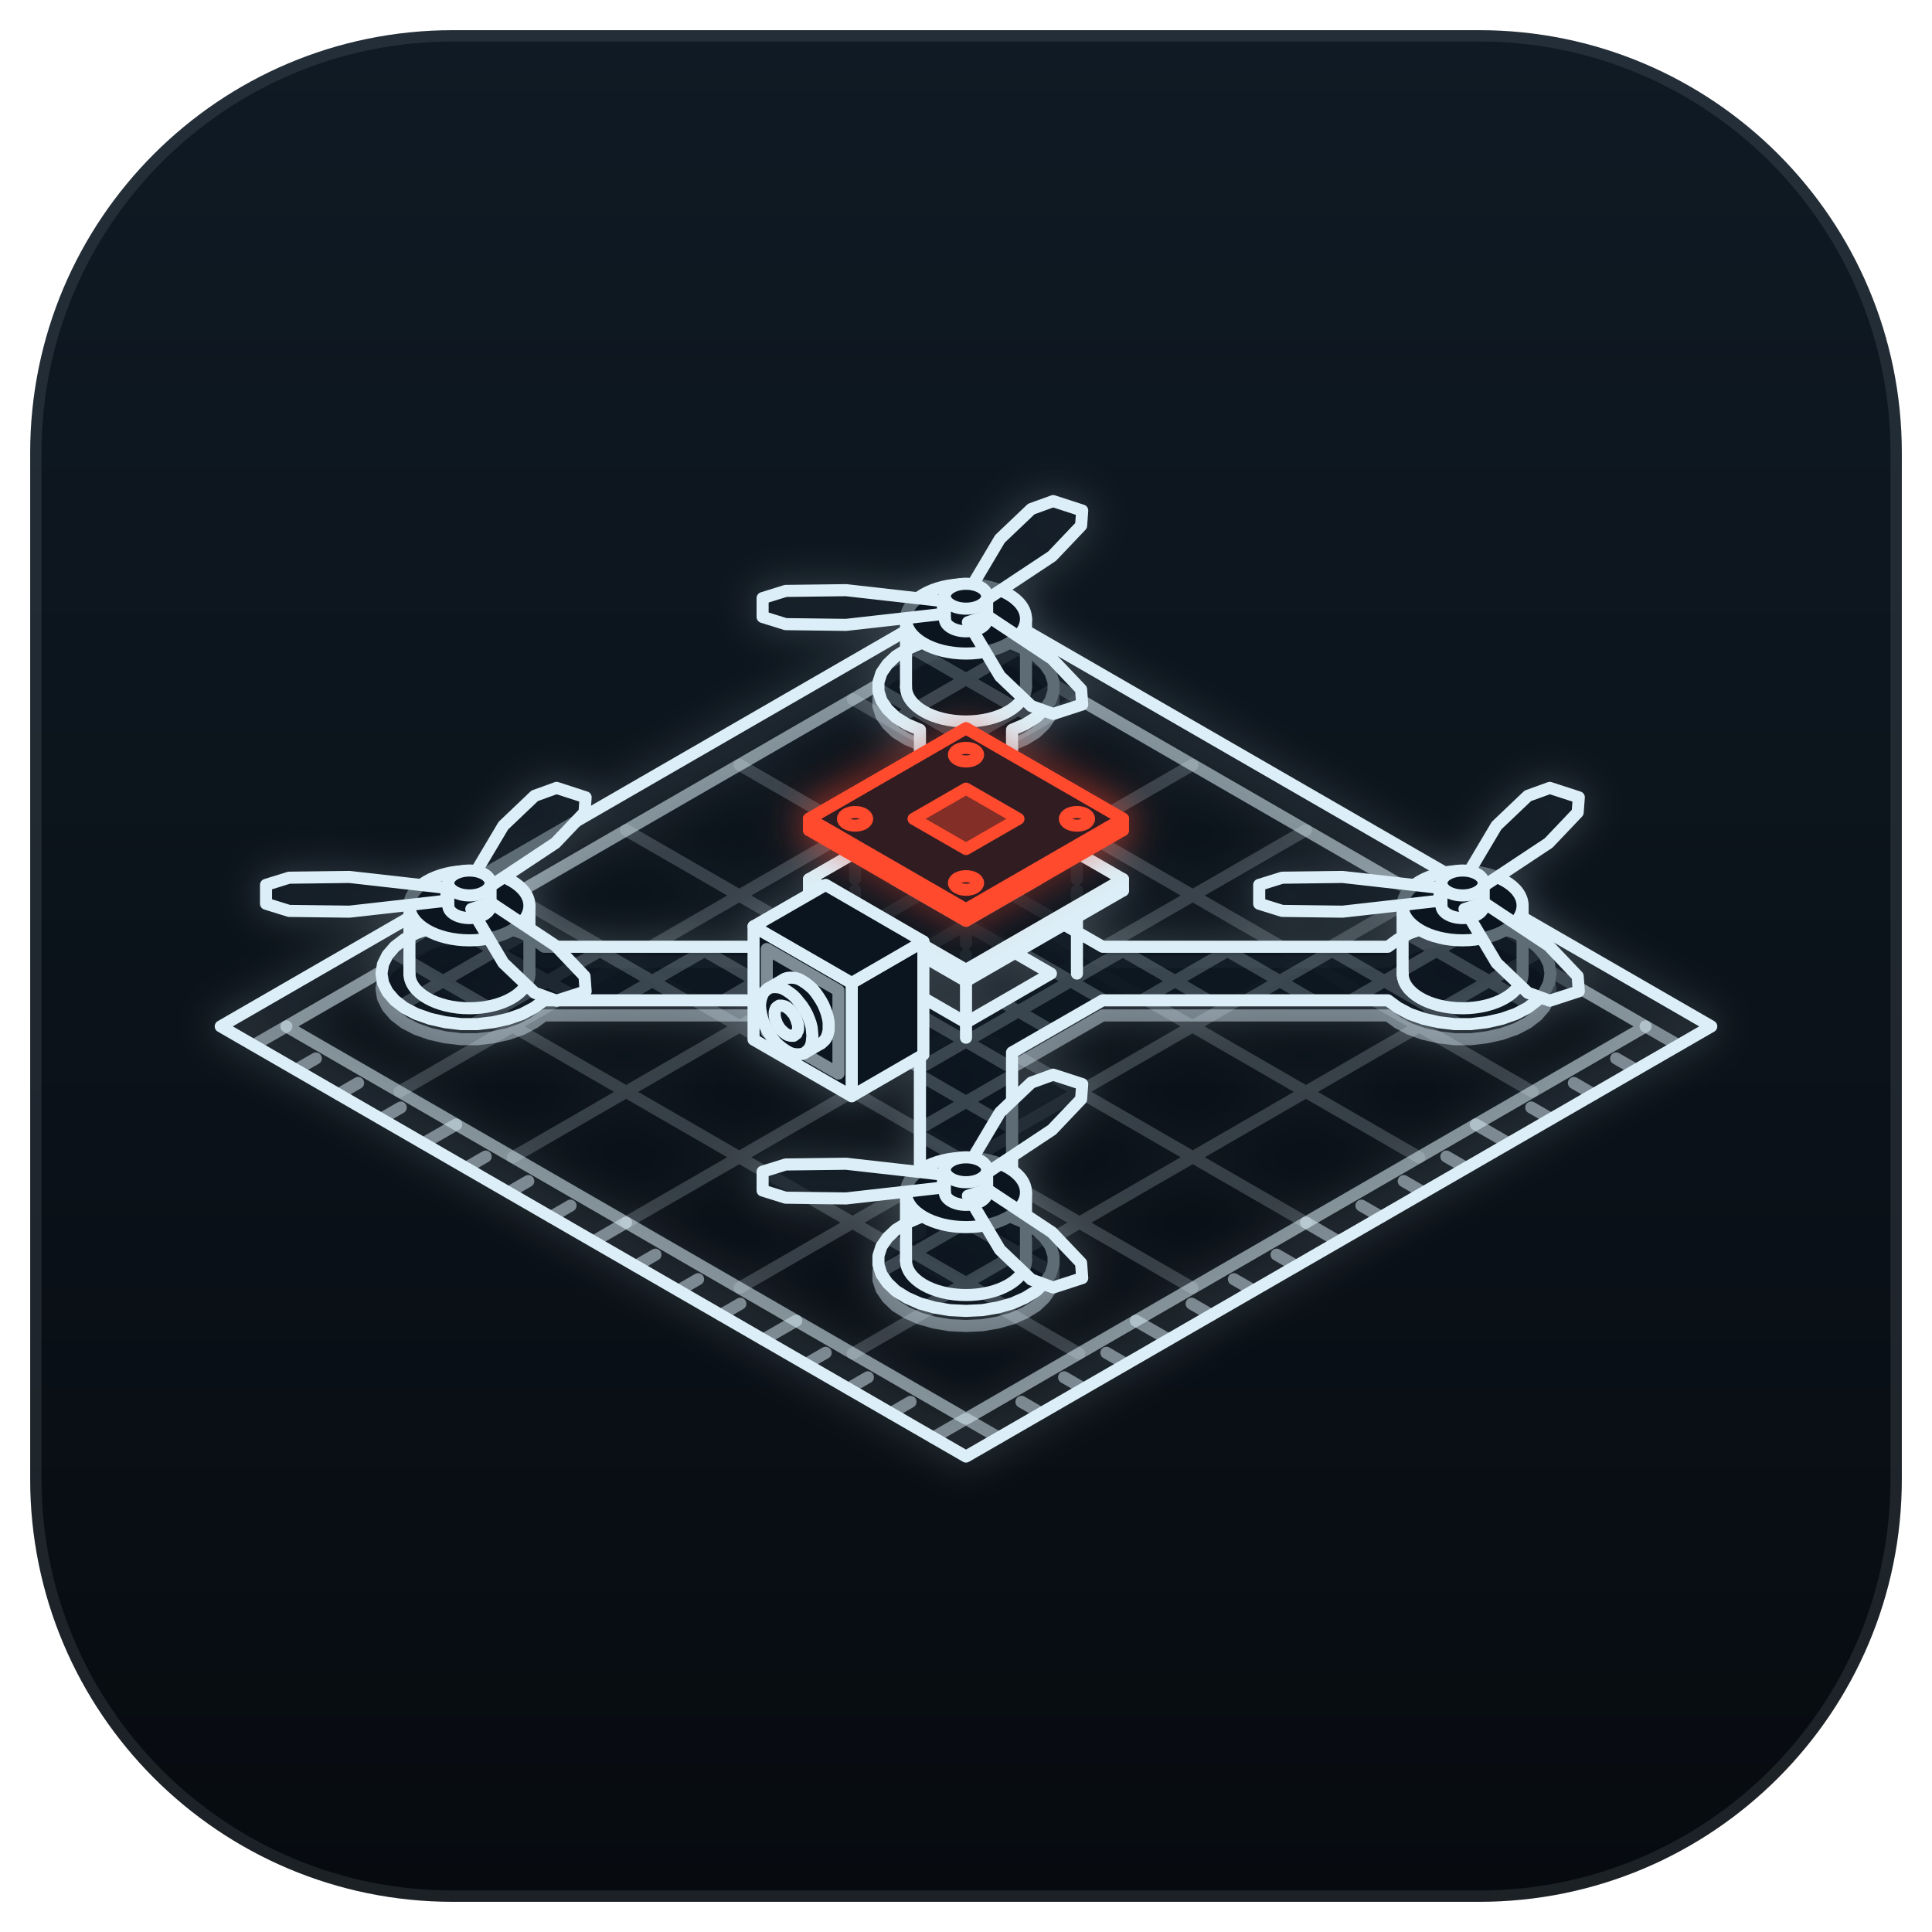
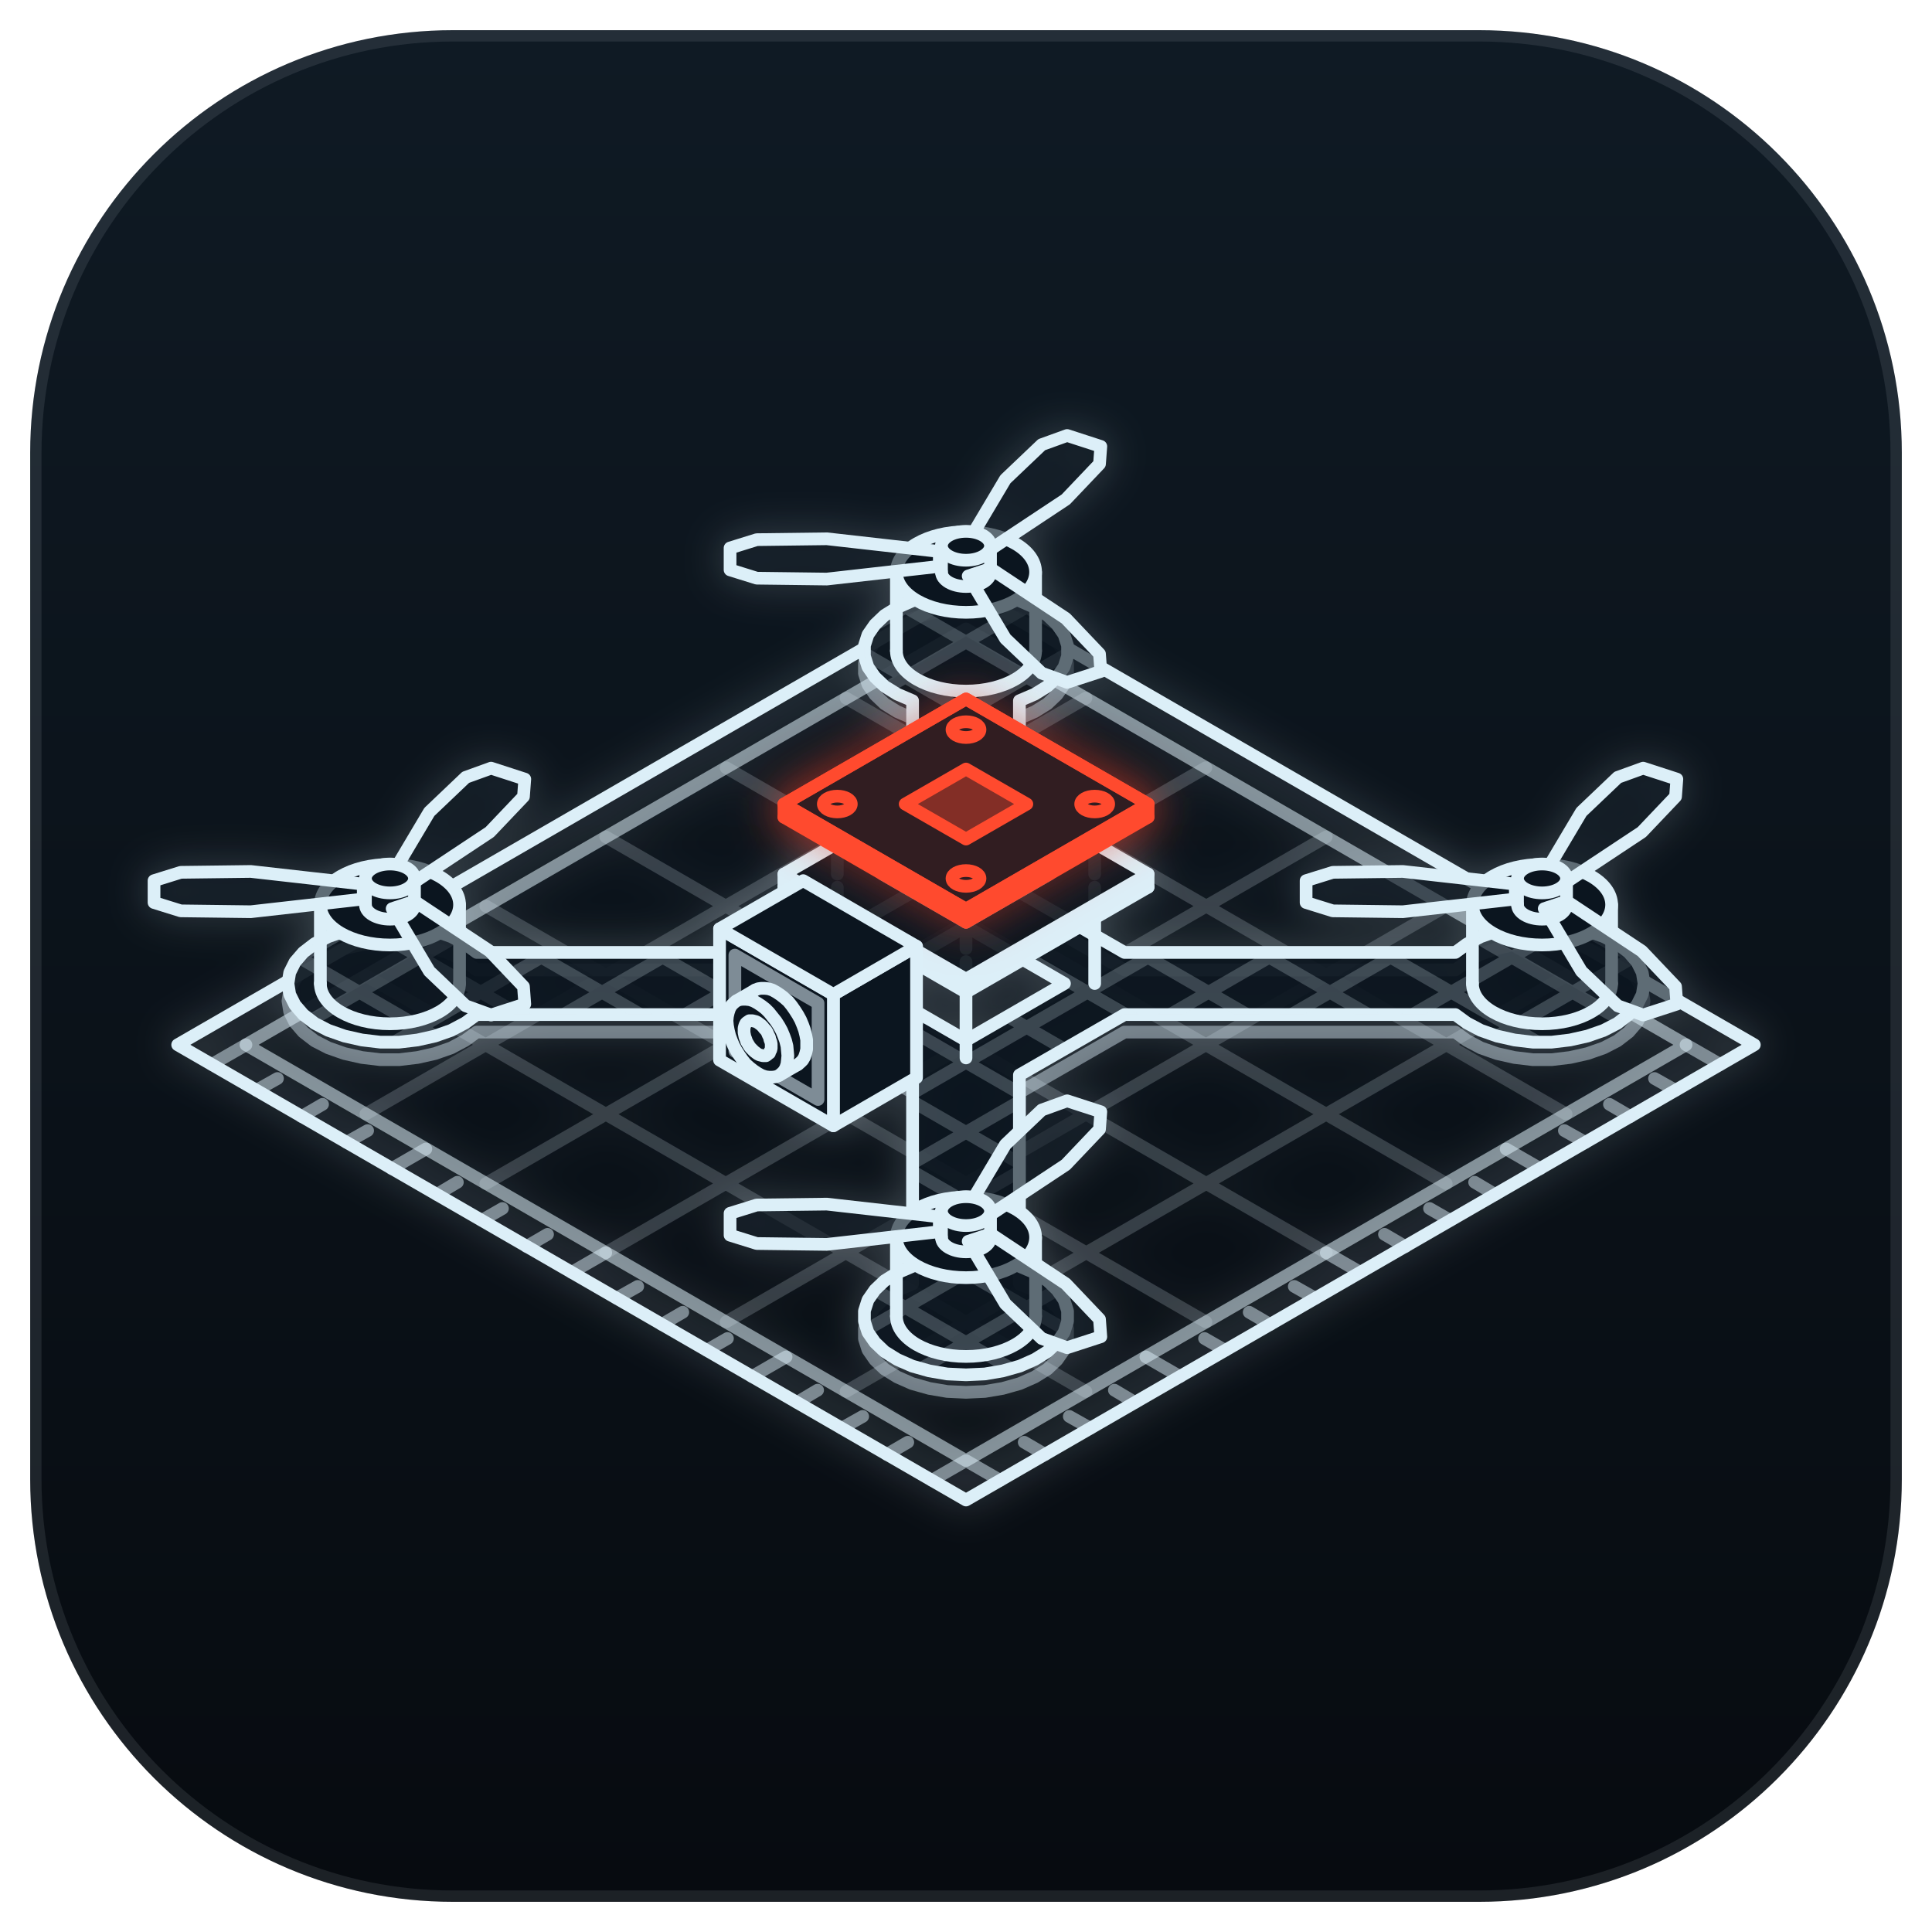
<svg xmlns="http://www.w3.org/2000/svg" viewBox="0 0 512 512">
  <defs>
    <linearGradient id="bg" x1="0" y1="0" x2="0" y2="1">
      <stop offset="0" stop-color="#0F1A24" />
      <stop offset="1" stop-color="#070B10" />
    </linearGradient>
    <filter id="glow" x="-30%" y="-30%" width="160%" height="160%">
      <feGaussianBlur stdDeviation="5" />
    </filter>
    <clipPath id="fr">
      <path clip-rule="evenodd" d="M268.2 278.9L268.2 322.6L271.7 324.1L274.6 325.9L276.8 328L278.4 330.3L279.2 332.8L279.2 335.2L278.4 337.7L276.8 340L274.6 342.1L271.7 343.9L268.3 345.4L264.4 346.5L260.3 347.2L256 347.4L251.7 347.2L247.6 346.5L243.7 345.4L240.3 343.9L237.4 342.1L235.2 340L233.6 337.7L232.8 335.2L232.8 332.8L233.6 330.3L235.2 328L237.4 325.9L240.3 324.1L243.8 322.6L243.8 278.9L219.8 265.1L144.2 265.1L141.6 267L138.4 268.7L134.7 270L130.7 270.9L126.5 271.4L122.2 271.4L118 270.9L114 270L110.3 268.7L107.2 267.1L104.6 265.1L102.7 262.9L101.5 260.5L101.1 258L101.5 255.5L102.7 253.1L104.6 250.9L107.2 248.9L110.3 247.3L114 246L118 245.1L122.2 244.6L126.5 244.6L130.7 245.1L134.7 246L138.4 247.3L141.6 249L144.2 250.9L219.8 250.9L243.8 237.1L243.8 193.4L240.3 191.9L237.4 190.1L235.2 188L233.6 185.7L232.8 183.2L232.8 180.8L233.6 178.3L235.2 176L237.4 173.9L240.3 172.1L243.7 170.6L247.6 169.5L251.7 168.8L256 168.6L260.3 168.8L264.4 169.5L268.3 170.6L271.7 172.1L274.6 173.9L276.8 176L278.4 178.3L279.2 180.8L279.2 183.2L278.4 185.7L276.8 188L274.6 190.1L271.7 191.9L268.2 193.4L268.2 237.1L292.2 250.9L367.8 250.9L370.4 249L373.6 247.3L377.3 246L381.3 245.1L385.5 244.6L389.8 244.6L394 245.1L398 246L401.7 247.3L404.8 248.9L407.4 250.9L409.3 253.1L410.5 255.5L410.9 258L410.5 260.5L409.3 262.9L407.4 265.1L404.8 267.1L401.7 268.7L398 270L394 270.9L389.8 271.4L385.5 271.4L381.3 270.9L377.3 270L373.6 268.7L370.4 267L367.8 265.1L292.2 265.1ZM256 245L278.5 258L256 271L233.5 258Z" />
    </clipPath>
    <g id="rotor">
      <path d="M-15.9 -14A15.9 9.2 0 0 0 15.9 -14" />
      <path d="M-15.9 -14V-32M15.9 -14V-32" />
      <ellipse cx="0" cy="-32" rx="15.9" ry="9.2" fill="#0B151F" />
      <path d="M-6.1 -36.7L-31.8 -39.6L-47.8 -39.4L-53.9 -37.5L-53.9 -32.5L-47.8 -30.6L-31.8 -30.4L-6.1 -33.3Z" fill="#0B151F" fill-opacity=".6" />
      <path d="M5.6 -37.2L22.8 -48.6L30.5 -56.7L30.8 -60.7L23.1 -63.2L17.3 -61.1L9 -53.2L0.5 -38.9Z" fill="#0B151F" fill-opacity=".6" />
      <path d="M0.5 -31.1L9 -16.8L17.3 -8.9L23.1 -6.8L30.8 -9.3L30.5 -13.3L22.8 -21.4L5.6 -32.8Z" fill="#0B151F" fill-opacity=".6" />
      <path d="M-5.6 -32V-38M5.6 -32V-38" />
      <path d="M-5.6 -32A5.6 3.3 0 0 0 5.6 -32" />
      <ellipse cx="0" cy="-38" rx="5.6" ry="3.3" fill="#0B151F" />
    </g>
    <g id="fc" stroke="#FF4A2E">
      <path d="M214.4 220L256 244L297.6 220" />
      <path d="M214.4 220L214.4 217M256 244L256 241M297.6 220L297.6 217" />
      <path d="M256 193L297.6 217L256 241L214.4 217Z" fill="#0B151F" />
      <path d="M256 193L297.6 217L256 241L214.4 217Z" fill="#FF4A2E" fill-opacity=".16" />
      <path d="M256 209L269.9 217L256 225L242.1 217Z" fill="#FF4A2E" fill-opacity=".4" />
      <ellipse cx="256" cy="200" rx="3.2" ry="1.8" />
      <ellipse cx="285.4" cy="217" rx="3.2" ry="1.8" />
      <ellipse cx="256" cy="234" rx="3.2" ry="1.8" />
      <ellipse cx="226.6" cy="217" rx="3.2" ry="1.8" />
    </g>
  </defs>
  <rect x="8" y="8" width="496" height="496" rx="112" fill="url(#bg)" />
  <rect x="9.5" y="9.5" width="493" height="493" rx="110.5" fill="none" stroke="#DCEFF8" stroke-opacity=".1" stroke-width="3" />
  <use href="#art" filter="url(#glow)" opacity=".28" />
-   <g id="art" fill="none" stroke="#DCEFF8" stroke-width="3.2" stroke-linejoin="round" stroke-linecap="round">
+   <g id="art" transform="translate(256 256) scale(1.16) translate(-256 -254)" fill="none" stroke="#DCEFF8" stroke-width="2.9" stroke-linejoin="round" stroke-linecap="round">
    <g>
-       <path d="M256 158L453.5 272L256 386L58.5 272Z" />
-       <path d="M256 168L436.1 272L256 376L75.9 272Z" stroke-opacity=".55" />
-       <path d="M286 185.3L105.9 289.3M226 185.3L406.1 289.3M316 202.7L135.9 306.7M196 202.7L376.1 306.7M346.1 220L165.9 324M165.9 220L346.1 324M376.1 237.3L196 341.3M135.9 237.3L316 341.3M406.1 254.7L226 358.7M105.9 254.7L286 358.7" stroke-opacity=".2" />
-       <path d="M444.8 277L436.1 272M67.2 277L75.9 272M433.5 283.5L428.3 280.5M78.5 283.5L83.7 280.5M422.3 290L417.1 287M89.7 290L94.9 287M411 296.5L405.8 293.5M101 296.5L106.2 293.5M399.8 303L391.1 298M112.2 303L120.9 298M388.5 309.5L383.3 306.5M123.5 309.5L128.7 306.5M377.2 316L372 313M134.8 316L140 313M366 322.5L360.8 319.5M146 322.5L151.2 319.5M354.7 329L346.1 324M157.3 329L165.9 324M343.5 335.5L338.3 332.5M168.5 335.5L173.7 332.5M332.2 342L327 339M179.8 342L185 339M321 348.5L315.8 345.5M191 348.5L196.2 345.5M309.7 355L301 350M202.3 355L211 350M298.4 361.5L293.2 358.5M213.6 361.5L218.8 358.5M287.2 368L282 365M224.8 368L230 365M275.9 374.5L270.7 371.5M236.1 374.5L241.3 371.5M264.7 381L256 376M247.3 381L256 376" stroke-opacity=".5" />
+       <path d="M256 168L436.1 272L256 376L75.9 272Z" />
+       <path d="M256 177L420.5 272L256 367L91.5 272Z" stroke-opacity=".55" />
+       <path d="M283.4 192.8L118.9 287.8M228.6 192.8L393.1 287.8M310.8 208.7L146.3 303.7M201.2 208.7L365.7 303.7M338.3 224.5L173.7 319.5M173.7 224.5L338.3 319.5M365.7 240.3L201.2 335.3M146.3 240.3L310.8 335.3M393.1 256.2L228.6 351.2M118.9 256.2L283.4 351.2" stroke-opacity=".2" />
+       <path d="M428.3 276.5L420.5 272M83.7 276.5L91.5 272M418.1 282.4L413.3 279.7M93.9 282.4L98.7 279.7M407.8 288.4L403 285.6M104.2 288.4L109 285.6M397.5 294.3L392.7 291.6M114.5 294.3L119.3 291.6M387.2 300.3L379.4 295.8M124.8 300.3L132.6 295.8M376.9 306.2L372.2 303.4M135.1 306.2L139.8 303.4M366.6 312.1L361.9 309.4M145.4 312.1L150.1 309.4M356.4 318.1L351.6 315.3M155.6 318.1L160.4 315.3M346.1 324L338.3 319.5M165.9 324L173.7 319.5M335.8 329.9L331 327.2M176.2 329.9L181 327.2M325.5 335.9L320.7 333.1M186.5 335.9L191.3 333.1M315.2 341.8L310.5 339.1M196.8 341.8L201.5 339.1M304.9 347.8L297.1 343.3M207.1 347.8L214.9 343.3M294.6 353.7L289.9 350.9M217.4 353.7L222.1 350.9M284.4 359.6L279.6 356.9M227.6 359.6L232.4 356.9M274.1 365.6L269.3 362.8M237.9 365.6L242.7 362.8M263.8 371.5L256 367M248.2 371.5L256 367" stroke-opacity=".5" />
    </g>
    <path d="M268.2 282.9L268.2 326.6L271.7 328.1L274.6 329.9L276.8 332L278.4 334.3L279.2 336.8L279.2 339.2L278.4 341.7L276.8 344L274.6 346.1L271.7 347.9L268.3 349.4L264.4 350.5L260.3 351.2L256 351.4L251.7 351.2L247.6 350.5L243.7 349.4L240.3 347.9L237.4 346.1L235.2 344L233.6 341.7L232.8 339.2L232.8 336.8L233.6 334.3L235.2 332L237.4 329.9L240.3 328.1L243.8 326.6L243.8 282.9L219.8 269.1L144.2 269.1L141.6 271L138.4 272.7L134.7 274L130.7 274.9L126.5 275.4L122.2 275.4L118 274.9L114 274L110.3 272.7L107.2 271.1L104.6 269.1L102.7 266.9L101.5 264.5L101.1 262L101.5 259.5L102.7 257.1L104.6 254.9L107.2 252.9L110.3 251.3L114 250L118 249.1L122.2 248.6L126.5 248.6L130.7 249.1L134.7 250L138.4 251.3L141.6 253L144.2 254.9L219.8 254.9L243.8 241.1L243.8 197.4L240.3 195.9L237.4 194.1L235.2 192L233.6 189.7L232.8 187.2L232.8 184.8L233.6 182.3L235.2 180L237.4 177.9L240.3 176.1L243.7 174.6L247.6 173.5L251.7 172.8L256 172.6L260.3 172.8L264.4 173.5L268.3 174.6L271.7 176.1L274.6 177.9L276.8 180L278.4 182.3L279.2 184.8L279.2 187.2L278.4 189.7L276.8 192L274.6 194.1L271.7 195.9L268.2 197.4L268.2 241.1L292.2 254.9L367.8 254.9L370.4 253L373.6 251.3L377.3 250L381.3 249.1L385.5 248.6L389.8 248.6L394 249.1L398 250L401.7 251.3L404.8 252.9L407.4 254.9L409.3 257.1L410.5 259.5L410.9 262L410.5 264.5L409.3 266.9L407.4 269.1L404.8 271.1L401.7 272.7L398 274L394 274.9L389.8 275.4L385.5 275.4L381.3 274.9L377.3 274L373.6 272.7L370.4 271L367.8 269.1L292.2 269.1Z" stroke-opacity=".45" />
    <path d="M268.2 278.9L268.2 322.6L271.7 324.1L274.6 325.9L276.8 328L278.4 330.3L279.2 332.8L279.2 335.2L278.4 337.7L276.8 340L274.6 342.1L271.7 343.9L268.3 345.4L264.4 346.5L260.3 347.2L256 347.4L251.7 347.2L247.6 346.5L243.7 345.4L240.3 343.9L237.4 342.1L235.2 340L233.6 337.7L232.8 335.2L232.8 332.8L233.6 330.3L235.2 328L237.4 325.9L240.3 324.1L243.8 322.6L243.8 278.9L219.8 265.1L144.2 265.1L141.6 267L138.4 268.7L134.7 270L130.7 270.9L126.5 271.4L122.2 271.4L118 270.9L114 270L110.3 268.7L107.2 267.1L104.6 265.1L102.7 262.9L101.5 260.5L101.1 258L101.5 255.5L102.7 253.1L104.6 250.9L107.2 248.9L110.3 247.3L114 246L118 245.1L122.2 244.6L126.5 244.6L130.7 245.1L134.7 246L138.4 247.3L141.6 249L144.2 250.9L219.8 250.9L243.8 237.1L243.8 193.4L240.3 191.9L237.4 190.1L235.2 188L233.6 185.7L232.8 183.2L232.8 180.8L233.6 178.3L235.2 176L237.4 173.9L240.3 172.1L243.7 170.6L247.6 169.5L251.7 168.8L256 168.6L260.3 168.8L264.4 169.5L268.3 170.6L271.7 172.1L274.6 173.9L276.8 176L278.4 178.3L279.2 180.8L279.2 183.2L278.4 185.7L276.8 188L274.6 190.1L271.7 191.9L268.2 193.4L268.2 237.1L292.2 250.9L367.8 250.9L370.4 249L373.6 247.3L377.3 246L381.3 245.1L385.5 244.6L389.8 244.6L394 245.1L398 246L401.7 247.3L404.8 248.9L407.4 250.9L409.3 253.1L410.5 255.5L410.9 258L410.5 260.5L409.3 262.9L407.4 265.1L404.8 267.1L401.7 268.7L398 270L394 270.9L389.8 271.4L385.5 271.4L381.3 270.9L377.3 270L373.6 268.7L370.4 267L367.8 265.1L292.2 265.1ZM256 245L278.5 258L256 271L233.5 258Z" fill="#0B151F" fill-opacity=".92" fill-rule="evenodd" />
    <g clip-path="url(#fr)">
      <path d="M256 148L65.5 258M256 148L446.5 258M269.9 156L79.3 266M242.1 156L432.7 266M283.7 164L93.2 274M228.3 164L418.8 274M297.6 172L107 282M214.4 172L405 282M311.4 180L120.9 290M200.6 180L391.1 290M325.3 188L134.8 298M186.7 188L377.2 298M339.1 196L148.6 306M172.9 196L363.4 306M353 204L162.5 314M159 204L349.5 314M366.9 212L176.3 322M145.1 212L335.7 322M380.7 220L190.2 330M131.3 220L321.8 330M394.6 228L204 338M117.4 228L308 338M408.4 236L217.9 346M103.6 236L294.1 346M422.3 244L231.8 354M89.7 244L280.2 354M436.1 252L245.6 362M75.9 252L266.4 362" stroke-opacity=".22" />
    </g>
    <use href="#rotor" x="256" y="196" />
    <use href="#rotor" x="124.4" y="272" />
    <use href="#rotor" x="387.6" y="272" />
    <g>
      <path d="M256 241L256 219M256 216L256 203M285.4 258L285.4 236M285.4 233L285.4 220M256 275L256 253M256 250L256 237M226.6 258L226.6 236M226.6 233L226.6 220" />
      <path d="M214.4 236L256 260L297.6 236" />
      <path d="M214.4 236L214.4 233M256 260L256 257M297.6 236L297.6 233" />
      <path d="M256 209L297.6 233L256 257L214.4 233Z" fill="#0B151F" fill-opacity=".92" />
      <path d="M256 222L275.1 233L256 244L236.9 233Z" stroke-opacity=".55" />
    </g>
    <g opacity=".5" filter="url(#glow)" stroke="#FF4A2E">
      <use href="#fc" />
    </g>
    <use href="#fc" />
    <g>
      <path d="M244.7 279.5L225.7 290.5L225.7 260.5L244.7 249.5Z" fill="#0B151F" />
      <path d="M199.7 275.5L225.7 290.5L225.7 260.5L199.7 245.5Z" fill="#0B151F" />
      <path d="M218.8 234.5L244.7 249.5L225.7 260.5L199.7 245.5Z" fill="#0B151F" />
      <path d="M203.2 273.5L222.2 284.5L222.2 262.5L203.2 251.5Z" stroke-opacity=".55" />
      <path d="M207.8 259.5L203.5 262M217.6 276.5L213.3 279" />
      <path d="M219.6 272L219.6 270.9L219.4 269.8L219.1 268.6L218.7 267.5L218.2 266.3L217.6 265.2L216.9 264.1L216.2 263.1L215.4 262.1L214.5 261.3L213.6 260.6L212.7 260L211.8 259.5L210.9 259.2L210 259.1L209.2 259.1L208.5 259.2L207.8 259.5L207.2 260L206.7 260.5L206.3 261.2L206 262.1L205.8 263L205.8 264L205.8 265.1L206 266.2L206.3 267.4L206.7 268.5L207.2 269.7L207.8 270.8L208.5 271.9L209.2 272.9L210 273.9L210.9 274.7L211.8 275.4L212.7 276L213.6 276.5L214.5 276.8L215.4 276.9L216.2 276.9L216.9 276.8L217.6 276.5L218.2 276L218.7 275.5L219.1 274.8L219.4 273.9L219.6 273Z" fill="#0B151F" />
      <path d="M215.3 274.5L215.2 273.4L215.1 272.3L214.8 271.1L214.4 270L213.9 268.8L213.3 267.7L212.6 266.6L211.8 265.6L211 264.6L210.2 263.8L209.3 263.1L208.4 262.5L207.5 262L206.6 261.7L205.7 261.6L204.9 261.6L204.2 261.7L203.5 262L202.9 262.5L202.4 263L202 263.7L201.7 264.6L201.5 265.5L201.4 266.5L201.5 267.6L201.7 268.7L202 269.9L202.4 271L202.9 272.2L203.5 273.3L204.2 274.4L204.9 275.4L205.7 276.4L206.6 277.2L207.5 277.9L208.4 278.5L209.3 279L210.2 279.3L211 279.4L211.8 279.4L212.6 279.3L213.3 279L213.9 278.5L214.4 278L214.8 277.3L215.1 276.4L215.2 275.5Z" fill="#0B151F" />
      <path d="M211.5 272.3L211.5 271.8L211.4 271.3L211.2 270.8L211.1 270.3L210.8 269.7L210.6 269.2L210.3 268.7L209.9 268.3L209.6 267.9L209.2 267.5L208.8 267.2L208.4 266.9L208 266.7L207.6 266.6L207.2 266.5L206.8 266.5L206.5 266.5L206.2 266.7L205.9 266.9L205.7 267.1L205.5 267.5L205.4 267.8L205.3 268.2L205.3 268.7L205.3 269.2L205.4 269.7L205.5 270.2L205.7 270.7L205.9 271.3L206.2 271.8L206.5 272.3L206.8 272.7L207.2 273.1L207.6 273.5L208 273.8L208.4 274.1L208.8 274.3L209.2 274.4L209.6 274.5L209.9 274.5L210.3 274.5L210.6 274.3L210.8 274.1L211.1 273.9L211.2 273.5L211.4 273.2L211.5 272.8Z" />
    </g>
    <use href="#rotor" x="256" y="348" />
  </g>
</svg>
